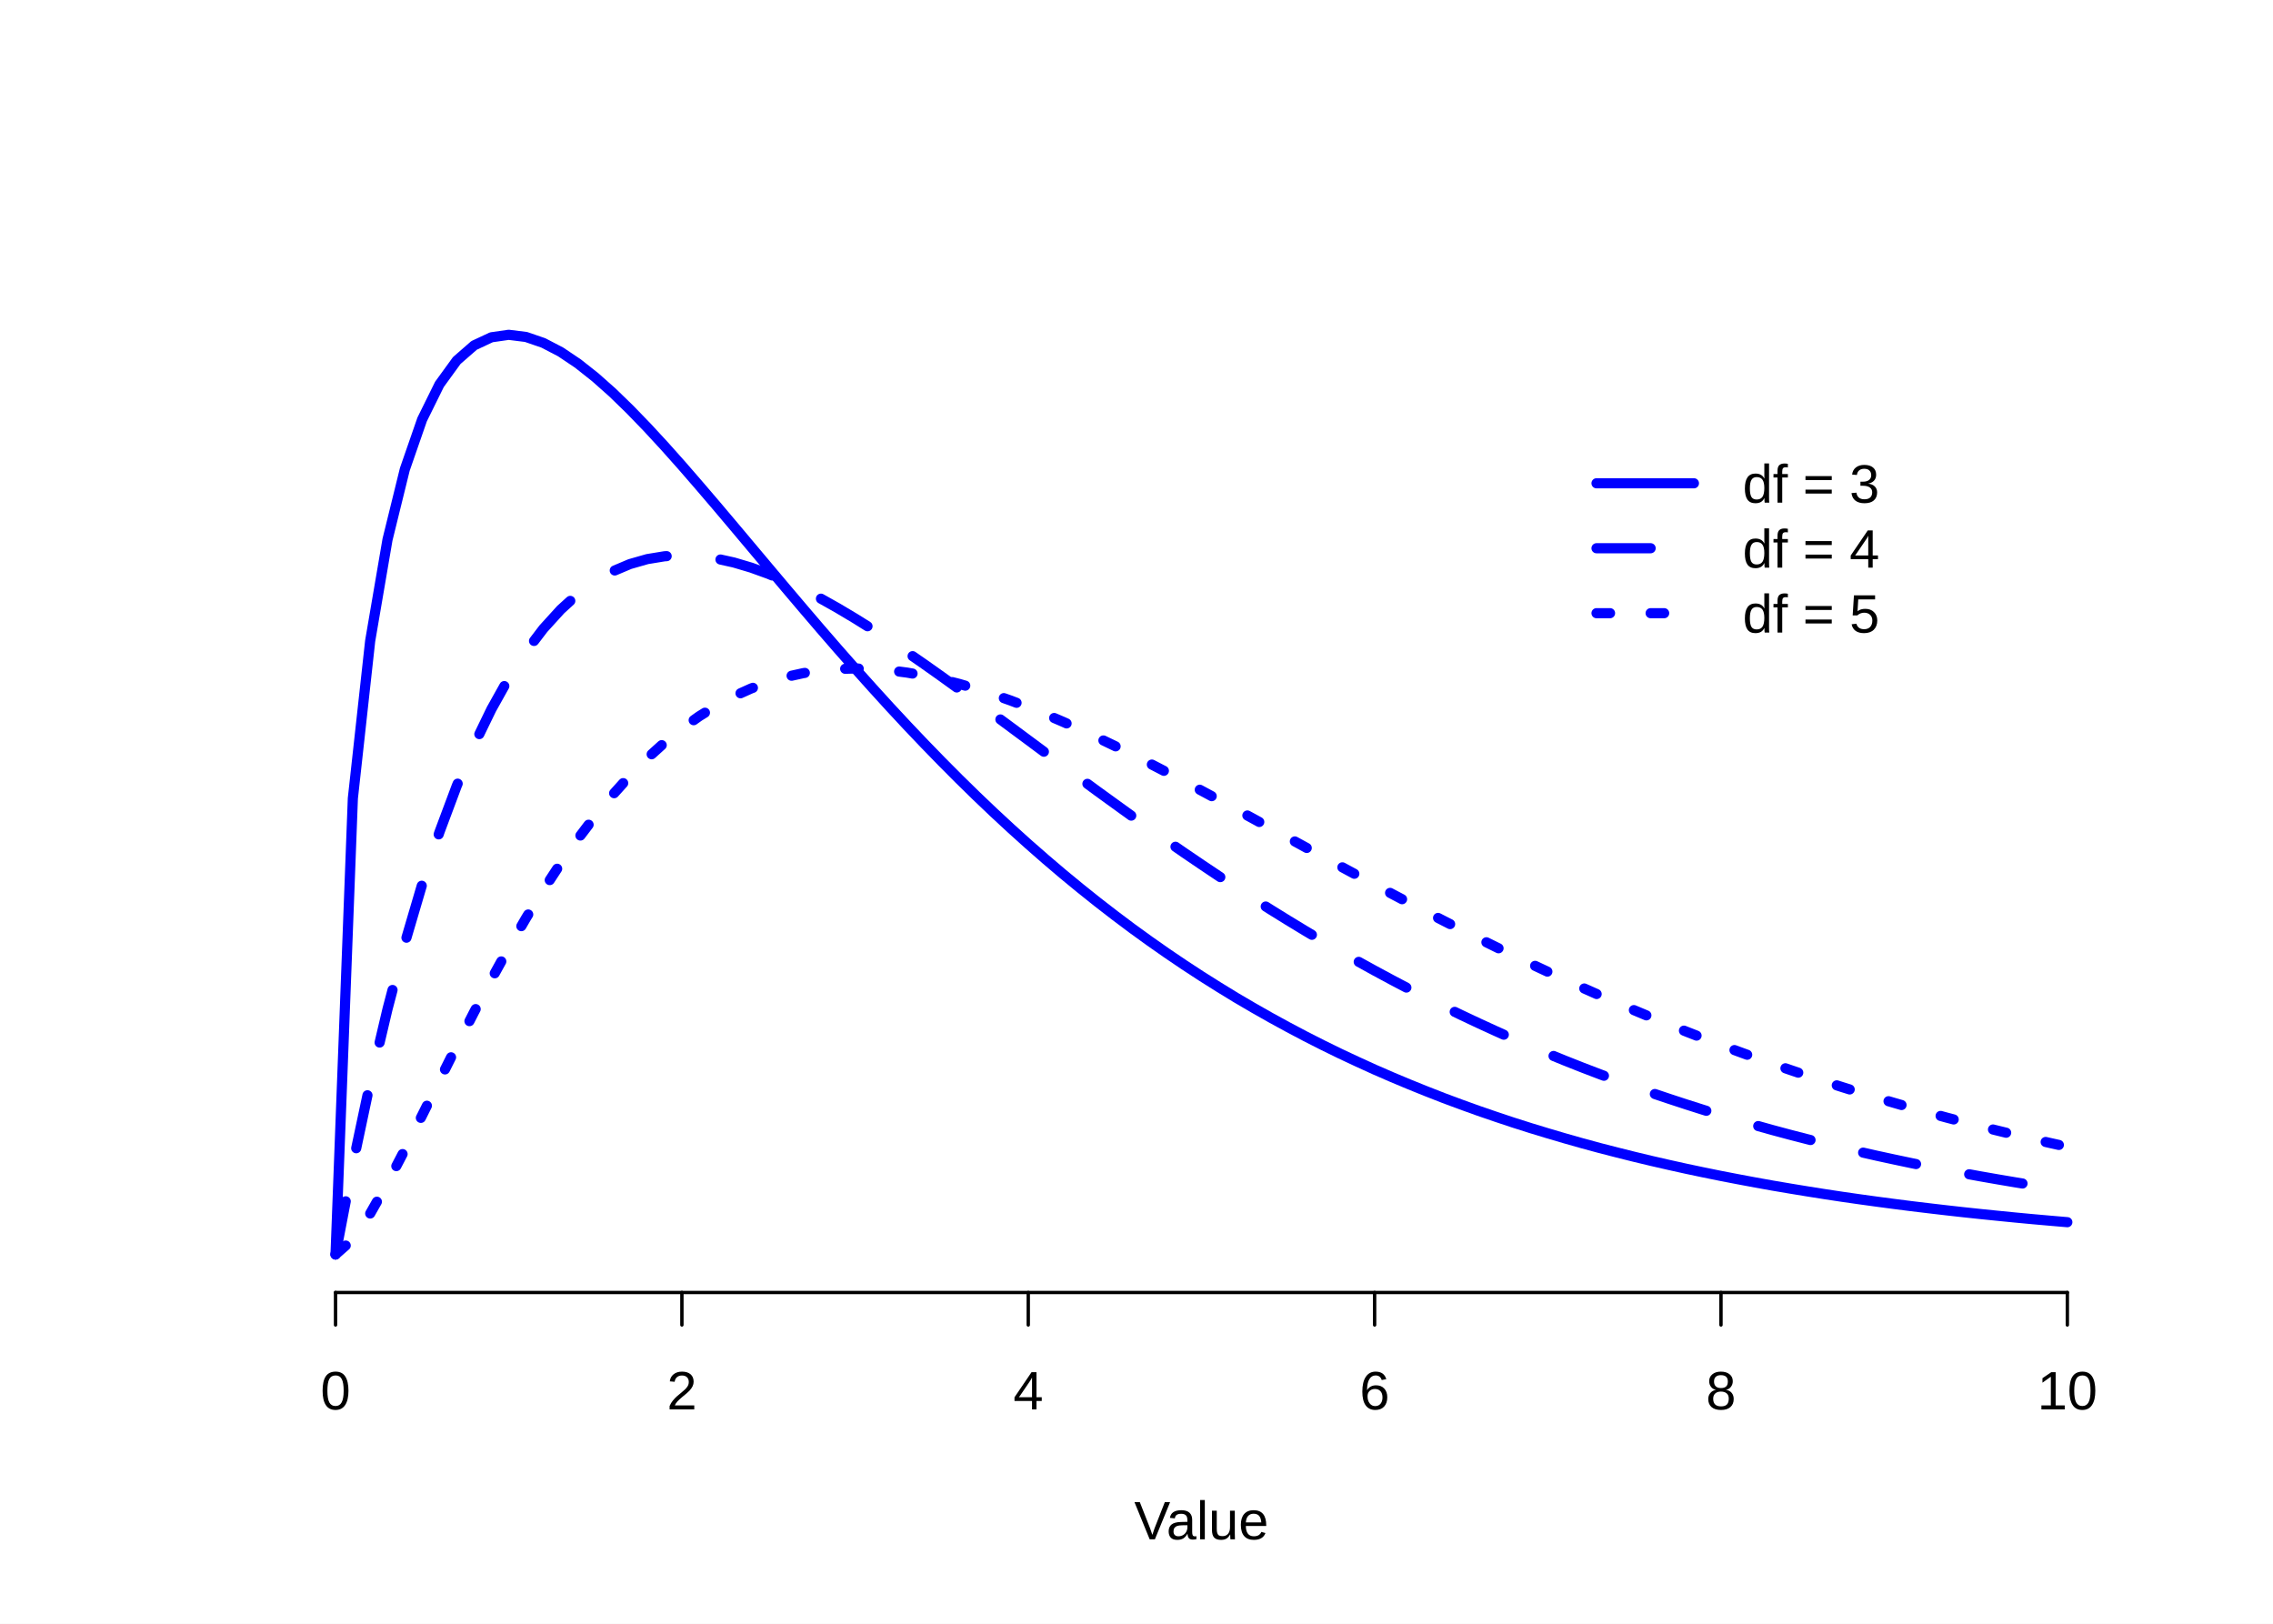
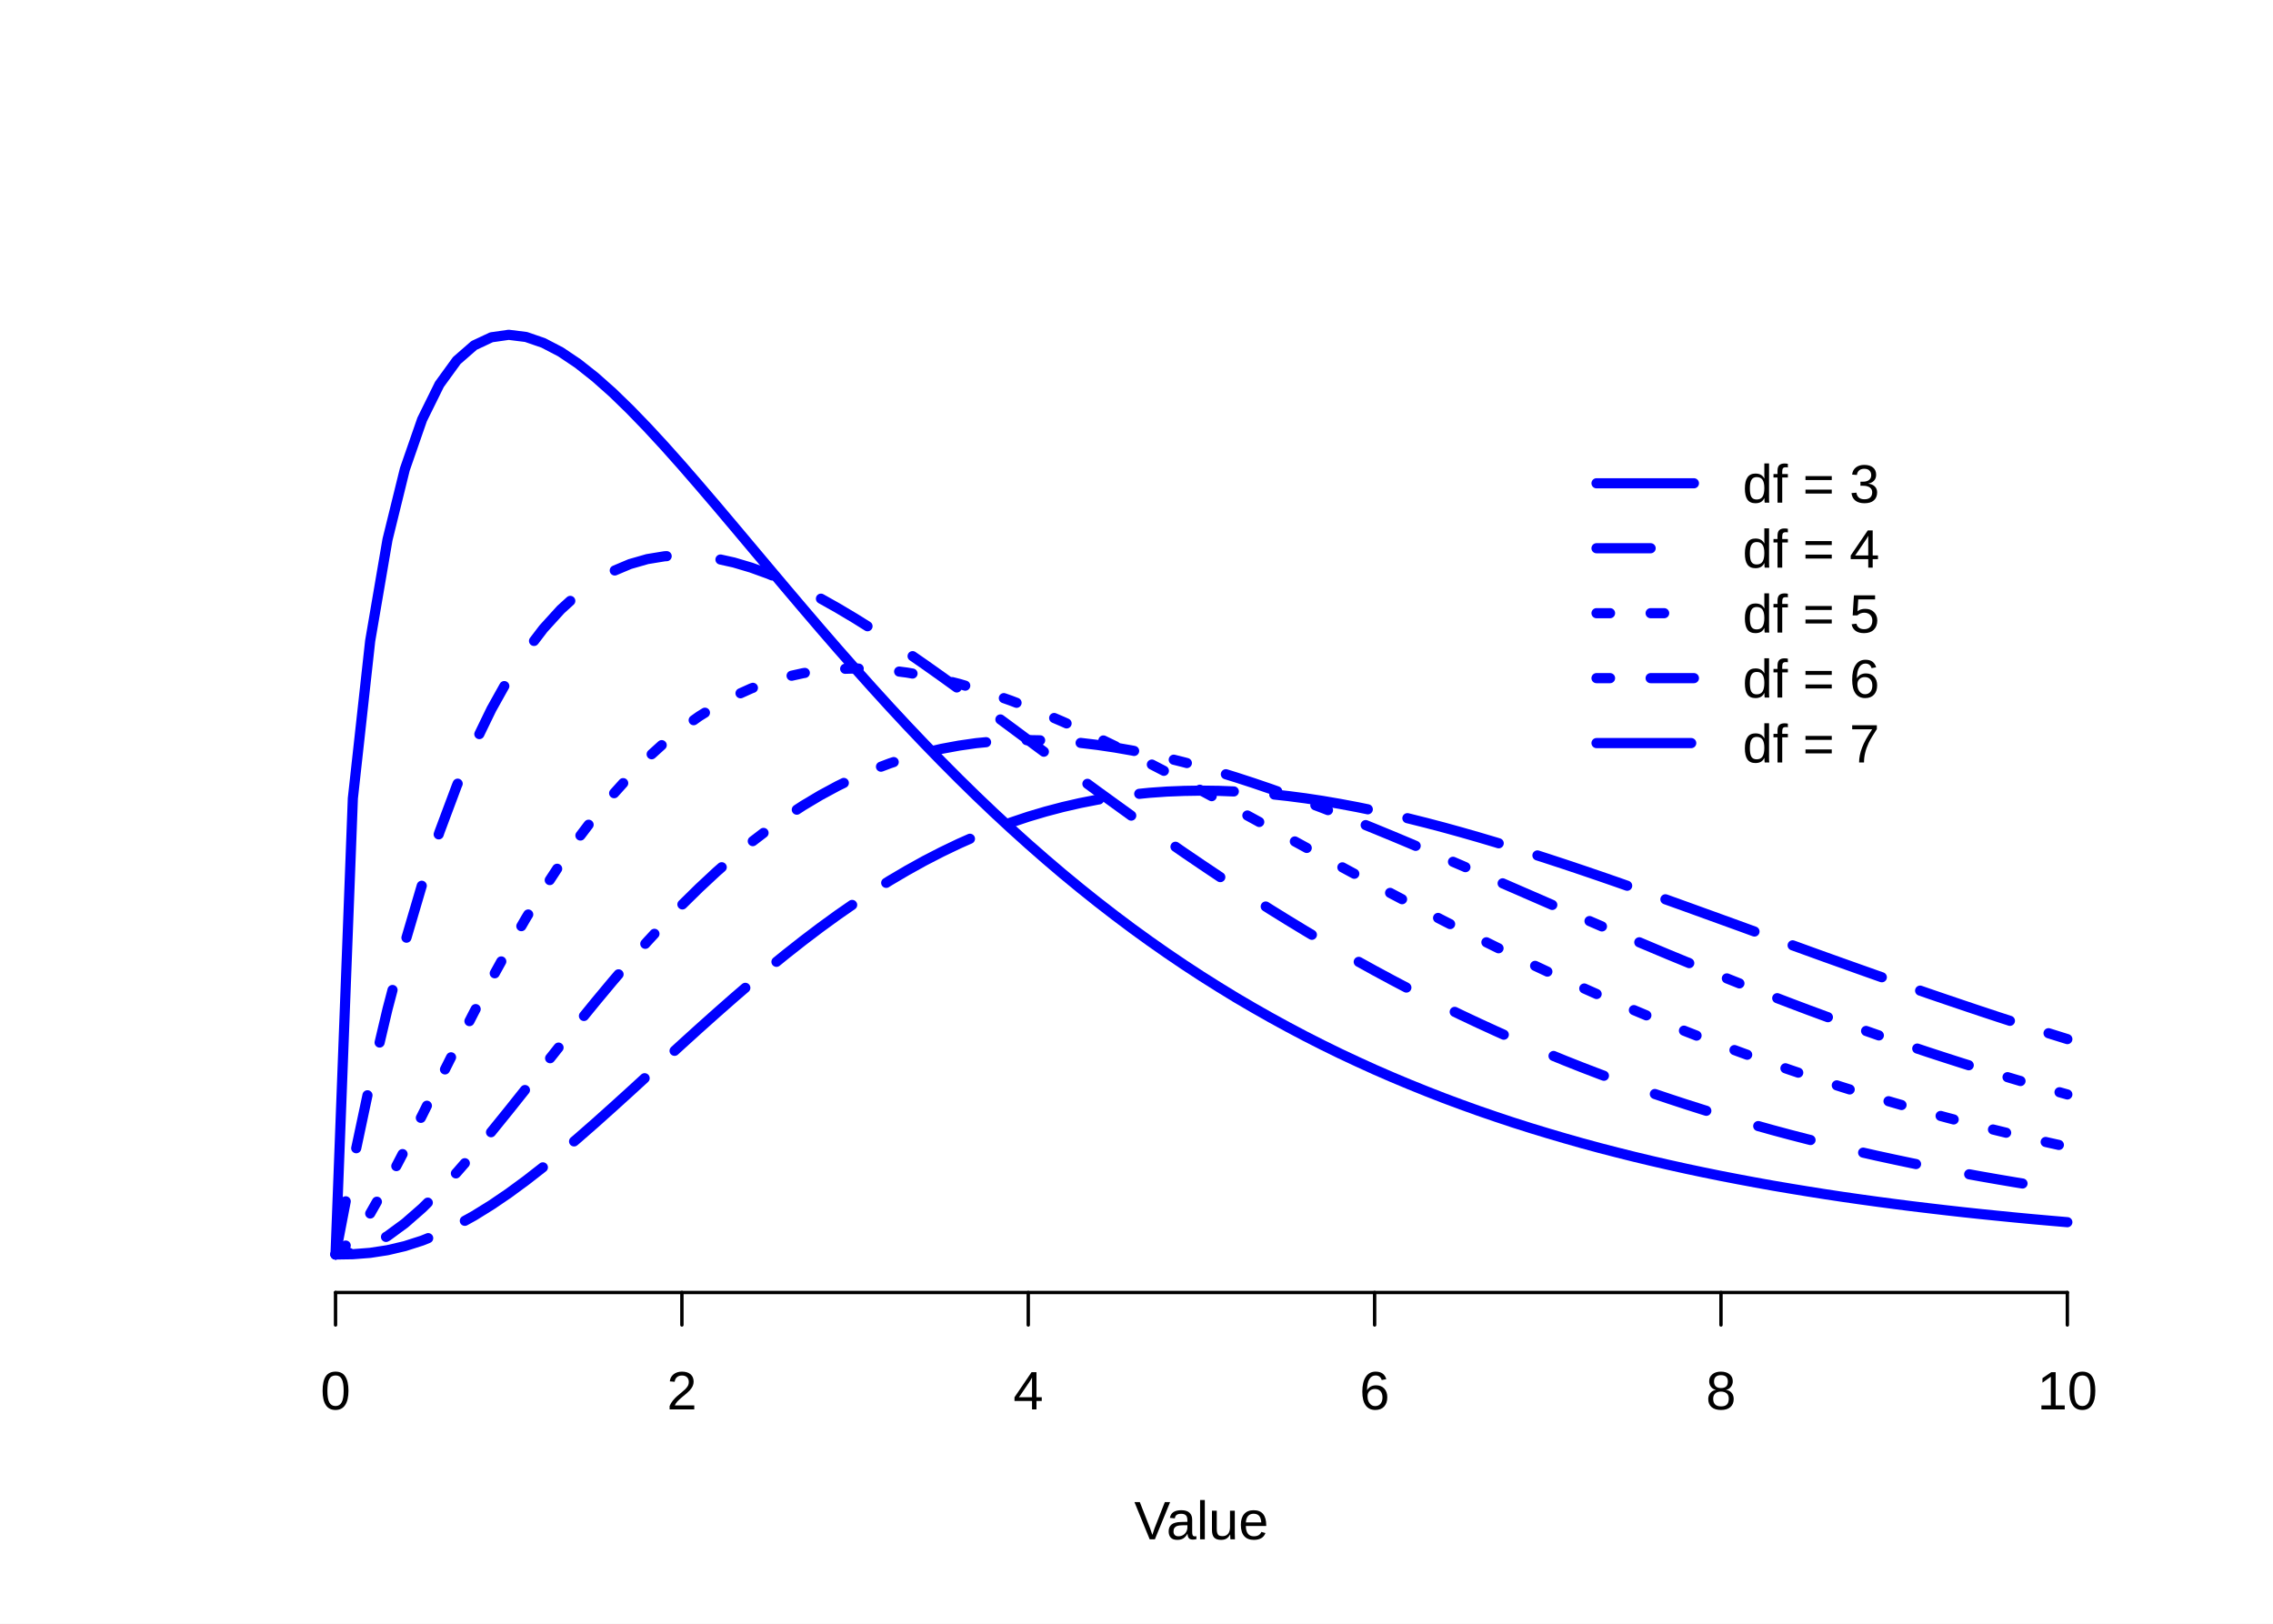
<svg xmlns="http://www.w3.org/2000/svg" class="svglite" width="504.00pt" height="360.00pt" viewBox="0 0 504.00 360.00">
  <defs>
    <style type="text/css">
    .svglite line, .svglite polyline, .svglite polygon, .svglite path, .svglite rect, .svglite circle {
      fill: none;
      stroke: #000000;
      stroke-linecap: round;
      stroke-linejoin: round;
      stroke-miterlimit: 10.00;
    }
    .svglite text {
      white-space: pre;
    }
  </style>
  </defs>
  <rect width="100%" height="100%" style="stroke: none; fill: #FFFFFF;" />
  <defs>
    <clipPath id="cpMC4wMHw1MDQuMDB8MC4wMHwzNjAuMDA=">
      <rect x="0.00" y="0.00" width="504.00" height="360.00" />
    </clipPath>
  </defs>
  <g clip-path="url(#cpMC4wMHw1MDQuMDB8MC4wMHwzNjAuMDA=)">
    <line x1="74.40" y1="286.56" x2="458.40" y2="286.56" style="stroke-width: 0.75;" />
    <line x1="74.40" y1="286.56" x2="74.40" y2="293.76" style="stroke-width: 0.75;" />
    <line x1="151.20" y1="286.56" x2="151.20" y2="293.76" style="stroke-width: 0.75;" />
    <line x1="228.00" y1="286.56" x2="228.00" y2="293.76" style="stroke-width: 0.75;" />
    <line x1="304.80" y1="286.56" x2="304.80" y2="293.76" style="stroke-width: 0.75;" />
    <line x1="381.60" y1="286.56" x2="381.60" y2="293.76" style="stroke-width: 0.75;" />
    <line x1="458.40" y1="286.56" x2="458.40" y2="293.76" style="stroke-width: 0.75;" />
    <text x="74.40" y="312.48" text-anchor="middle" style="font-size: 12.00px; font-family: &quot;Arial&quot;;" textLength="6.67px" lengthAdjust="spacingAndGlyphs">0</text>
    <text x="151.20" y="312.48" text-anchor="middle" style="font-size: 12.00px; font-family: &quot;Arial&quot;;" textLength="6.67px" lengthAdjust="spacingAndGlyphs">2</text>
    <text x="228.00" y="312.48" text-anchor="middle" style="font-size: 12.00px; font-family: &quot;Arial&quot;;" textLength="6.67px" lengthAdjust="spacingAndGlyphs">4</text>
    <text x="304.80" y="312.48" text-anchor="middle" style="font-size: 12.00px; font-family: &quot;Arial&quot;;" textLength="6.67px" lengthAdjust="spacingAndGlyphs">6</text>
    <text x="381.60" y="312.48" text-anchor="middle" style="font-size: 12.00px; font-family: &quot;Arial&quot;;" textLength="6.67px" lengthAdjust="spacingAndGlyphs">8</text>
    <text x="458.40" y="312.48" text-anchor="middle" style="font-size: 12.00px; font-family: &quot;Arial&quot;;" textLength="13.35px" lengthAdjust="spacingAndGlyphs">10</text>
    <text x="266.40" y="341.28" text-anchor="middle" style="font-size: 12.00px; font-family: &quot;Arial&quot;;" textLength="30.69px" lengthAdjust="spacingAndGlyphs">Value</text>
  </g>
  <defs>
    <clipPath id="cpNTkuMDR8NDczLjc2fDU5LjA0fDI4Ni41Ng==">
      <rect x="59.04" y="59.04" width="414.72" height="227.52" />
    </clipPath>
  </defs>
  <g clip-path="url(#cpNTkuMDR8NDczLjc2fDU5LjA0fDI4Ni41Ng==)">
    <polyline points="74.40,278.13 78.24,177.01 82.08,142.10 85.92,119.65 89.76,104.06 93.60,93.00 97.44,85.22 101.28,79.93 105.12,76.58 108.96,74.78 112.80,74.23 116.64,74.71 120.48,76.03 124.32,78.03 128.16,80.61 132.00,83.65 135.84,87.06 139.68,90.79 143.52,94.76 147.36,98.92 151.20,103.23 155.04,107.66 158.88,112.15 162.72,116.70 166.56,121.27 170.40,125.84 174.24,130.40 178.08,134.93 181.92,139.42 185.76,143.85 189.60,148.21 193.44,152.50 197.28,156.72 201.12,160.85 204.96,164.89 208.80,168.84 212.64,172.70 216.48,176.46 220.32,180.12 224.16,183.68 228.00,187.14 231.84,190.50 235.68,193.77 239.52,196.93 243.36,200.00 247.20,202.97 251.04,205.85 254.88,208.63 258.72,211.32 262.56,213.92 266.40,216.43 270.24,218.85 274.08,221.20 277.92,223.45 281.76,225.63 285.60,227.73 289.44,229.76 293.28,231.71 297.12,233.59 300.96,235.39 304.80,237.14 308.64,238.81 312.48,240.42 316.32,241.97 320.16,243.47 324.00,244.90 327.84,246.28 331.68,247.60 335.52,248.88 339.36,250.10 343.20,251.27 347.04,252.40 350.88,253.49 354.72,254.53 358.56,255.52 362.40,256.48 366.24,257.40 370.08,258.28 373.92,259.13 377.76,259.94 381.60,260.72 385.44,261.46 389.28,262.18 393.12,262.87 396.96,263.52 400.80,264.15 404.64,264.76 408.48,265.34 412.32,265.89 416.16,266.42 420.00,266.93 423.84,267.42 427.68,267.88 431.52,268.33 435.36,268.76 439.20,269.17 443.04,269.56 446.88,269.94 450.72,270.30 454.56,270.64 458.40,270.97 " style="stroke-width: 2.25; stroke: #0000FF;" />
    <polyline points="74.40,278.13 78.24,258.09 82.08,240.01 85.92,223.74 89.76,209.14 93.60,196.10 97.44,184.49 101.28,174.22 105.12,165.16 108.96,157.24 112.80,150.36 116.64,144.43 120.48,139.39 124.32,135.16 128.16,131.67 132.00,128.87 135.84,126.68 139.68,125.06 143.52,123.96 147.36,123.33 151.20,123.13 155.04,123.32 158.88,123.86 162.72,124.71 166.56,125.85 170.40,127.24 174.24,128.86 178.08,130.68 181.92,132.67 185.76,134.83 189.60,137.12 193.44,139.52 197.28,142.03 201.12,144.62 204.96,147.28 208.80,150.00 212.64,152.77 216.48,155.57 220.32,158.40 224.16,161.24 228.00,164.09 231.84,166.94 235.68,169.78 239.52,172.61 243.36,175.43 247.20,178.21 251.04,180.98 254.88,183.71 258.72,186.40 262.56,189.06 266.40,191.67 270.24,194.24 274.08,196.77 277.92,199.25 281.76,201.68 285.60,204.06 289.44,206.39 293.28,208.67 297.12,210.90 300.96,213.08 304.80,215.20 308.64,217.27 312.48,219.29 316.32,221.26 320.16,223.18 324.00,225.04 327.84,226.85 331.68,228.61 335.52,230.33 339.36,231.99 343.20,233.60 347.04,235.17 350.88,236.69 354.72,238.16 358.56,239.59 362.40,240.98 366.24,242.32 370.08,243.61 373.92,244.87 377.76,246.09 381.60,247.27 385.44,248.40 389.28,249.50 393.12,250.57 396.96,251.60 400.80,252.59 404.64,253.55 408.48,254.48 412.32,255.37 416.16,256.24 420.00,257.07 423.84,257.88 427.68,258.65 431.52,259.40 435.36,260.12 439.20,260.82 443.04,261.49 446.88,262.14 450.72,262.76 454.56,263.36 458.40,263.94 " style="stroke-width: 2.25; stroke: #0000FF; stroke-dasharray: 12.00,12.00;" />
    <polyline points="74.40,278.13 78.24,274.76 82.08,269.06 85.92,262.29 89.76,254.92 93.60,247.28 97.44,239.55 101.28,231.89 105.12,224.39 108.96,217.13 112.80,210.17 116.64,203.54 120.48,197.29 124.32,191.42 128.16,185.95 132.00,180.89 135.84,176.23 139.68,171.97 143.52,168.11 147.36,164.63 151.20,161.53 155.04,158.80 158.88,156.42 162.72,154.37 166.56,152.64 170.40,151.23 174.24,150.10 178.08,149.25 181.92,148.66 185.76,148.32 189.60,148.21 193.44,148.32 197.28,148.62 201.12,149.12 204.96,149.79 208.80,150.63 212.64,151.61 216.48,152.73 220.32,153.98 224.16,155.34 228.00,156.81 231.84,158.37 235.68,160.02 239.52,161.74 243.36,163.54 247.20,165.39 251.04,167.29 254.88,169.24 258.72,171.23 262.56,173.25 266.40,175.29 270.24,177.36 274.08,179.44 277.92,181.53 281.76,183.63 285.60,185.73 289.44,187.83 293.28,189.92 297.12,192.01 300.96,194.08 304.80,196.14 308.64,198.18 312.48,200.20 316.32,202.20 320.16,204.18 324.00,206.13 327.84,208.05 331.68,209.95 335.52,211.82 339.36,213.66 343.20,215.46 347.04,217.24 350.88,218.98 354.72,220.69 358.56,222.36 362.40,224.00 366.24,225.61 370.08,227.18 373.92,228.72 377.76,230.22 381.60,231.69 385.44,233.13 389.28,234.53 393.12,235.89 396.96,237.22 400.80,238.52 404.64,239.79 408.48,241.02 412.32,242.22 416.16,243.39 420.00,244.52 423.84,245.63 427.68,246.70 431.52,247.75 435.36,248.76 439.20,249.75 443.04,250.70 446.88,251.63 450.72,252.53 454.56,253.41 458.40,254.26 " style="stroke-width: 2.25; stroke: #0000FF; stroke-dasharray: 3.00,9.00;" />
+     <polyline points="74.40,278.13 78.24,277.63 82.08,276.23 85.92,274.05 89.76,271.23 93.60,267.88 97.44,264.09 101.28,259.95 105.12,255.54 108.96,250.93 112.80,246.19 116.64,241.37 120.48,236.51 124.32,231.67 128.16,226.87 132.00,222.16 135.84,217.55 139.68,213.08 143.52,208.76 147.36,204.60 151.20,200.63 155.04,196.86 158.88,193.28 162.72,189.92 166.56,186.76 170.40,183.83 174.24,181.10 178.08,178.60 181.92,176.31 185.76,174.24 189.60,172.37 193.44,170.71 197.28,169.25 201.12,167.99 204.96,166.91 208.80,166.02 212.64,165.31 216.48,164.76 220.32,164.39 224.16,164.16 228.00,164.09 231.84,164.16 235.68,164.37 239.52,164.70 243.36,165.16 247.20,165.73 251.04,166.40 254.88,167.18 258.72,168.05 262.56,169.01 266.40,170.05 270.24,171.17 274.08,172.36 277.92,173.61 281.76,174.92 285.60,176.29 289.44,177.70 293.28,179.15 297.12,180.65 300.96,182.18 304.80,183.74 308.64,185.32 312.48,186.93 316.32,188.56 320.16,190.20 324.00,191.85 327.84,193.52 331.68,195.19 335.52,196.86 339.36,198.53 343.20,200.20 347.04,201.87 350.88,203.53 354.72,205.19 358.56,206.83 362.40,208.46 366.24,210.08 370.08,211.69 373.92,213.27 377.76,214.84 381.60,216.40 385.44,217.93 389.28,219.44 393.12,220.94 396.96,222.41 400.80,223.86 404.64,225.28 408.48,226.68 412.32,228.06 416.16,229.41 420.00,230.74 423.84,232.05 427.68,233.33 431.52,234.58 435.36,235.81 439.20,237.01 443.04,238.19 446.88,239.34 450.72,240.47 454.56,241.57 458.40,242.65 " style="stroke-width: 2.25; stroke: #0000FF; stroke-dasharray: 3.00,9.00,12.00,9.00;" />
+     <polyline points="74.40,278.13 78.24,278.07 82.08,277.77 85.92,277.18 89.76,276.28 93.60,275.05 97.44,273.50 101.28,271.66 105.12,269.53 108.96,267.15 112.80,264.54 116.64,261.72 120.48,258.73 124.32,255.59 128.16,252.32 132.00,248.96 135.84,245.52 139.68,242.04 143.52,238.52 147.36,235.00 151.20,231.49 155.04,228.01 158.88,224.58 162.72,221.20 166.56,217.90 170.40,214.68 174.24,211.56 178.08,208.54 181.92,205.63 185.76,202.84 189.60,200.18 193.44,197.65 197.28,195.25 201.12,192.99 204.96,190.86 208.80,188.88 212.64,187.04 216.48,185.34 220.32,183.78 224.16,182.36 228.00,181.07 231.84,179.93 235.68,178.92 239.52,178.04 243.36,177.29 247.20,176.66 251.04,176.16 254.88,175.77 258.72,175.50 262.56,175.35 266.40,175.29 270.24,175.34 274.08,175.49 277.92,175.74 281.76,176.07 285.60,176.49 289.44,176.99 293.28,177.57 297.12,178.23 300.96,178.95 304.80,179.74 308.64,180.59 312.48,181.50 316.32,182.46 320.16,183.47 324.00,184.53 327.84,185.63 331.68,186.77 335.52,187.95 339.36,189.16 343.20,190.40 347.04,191.66 350.88,192.95 354.72,194.26 358.56,195.59 362.40,196.94 366.24,198.30 370.08,199.67 373.92,201.05 377.76,202.44 381.60,203.83 385.44,205.22 389.28,206.62 393.12,208.01 396.96,209.40 400.80,210.79 404.64,212.18 408.48,213.55 412.32,214.92 416.16,216.28 420.00,217.63 423.84,218.97 427.68,220.30 431.52,221.61 435.36,222.91 439.20,224.20 443.04,225.47 446.88,226.72 450.72,227.96 454.56,229.18 458.40,230.38 " style="stroke-width: 2.25; stroke: #0000FF; stroke-dasharray: 21.00,9.00;" />
    <line x1="354.00" y1="107.15" x2="375.60" y2="107.15" style="stroke-width: 2.25; stroke: #0000FF;" />
    <line x1="354.00" y1="121.55" x2="375.60" y2="121.55" style="stroke-width: 2.25; stroke: #0000FF; stroke-dasharray: 12.00,12.00;" />
    <line x1="354.00" y1="135.95" x2="375.60" y2="135.95" style="stroke-width: 2.25; stroke: #0000FF; stroke-dasharray: 3.00,9.00;" />
+     <line x1="354.00" y1="150.35" x2="375.60" y2="150.35" style="stroke-width: 2.25; stroke: #0000FF; stroke-dasharray: 3.00,9.00,12.00,9.00;" />
+     <line x1="354.00" y1="164.75" x2="375.60" y2="164.75" style="stroke-width: 2.25; stroke: #0000FF; stroke-dasharray: 21.00,9.00;" />
    <text x="386.40" y="111.45" style="font-size: 12.00px; font-family: &quot;Arial&quot;;" textLength="30.36px" lengthAdjust="spacingAndGlyphs">df = 3</text>
    <text x="386.40" y="125.85" style="font-size: 12.00px; font-family: &quot;Arial&quot;;" textLength="30.36px" lengthAdjust="spacingAndGlyphs">df = 4</text>
    <text x="386.40" y="140.25" style="font-size: 12.00px; font-family: &quot;Arial&quot;;" textLength="30.36px" lengthAdjust="spacingAndGlyphs">df = 5</text>
+     <text x="386.40" y="154.65" style="font-size: 12.00px; font-family: &quot;Arial&quot;;" textLength="30.36px" lengthAdjust="spacingAndGlyphs">df = 6</text>
+     <text x="386.40" y="169.05" style="font-size: 12.00px; font-family: &quot;Arial&quot;;" textLength="30.36px" lengthAdjust="spacingAndGlyphs">df = 7</text>
  </g>
</svg>
